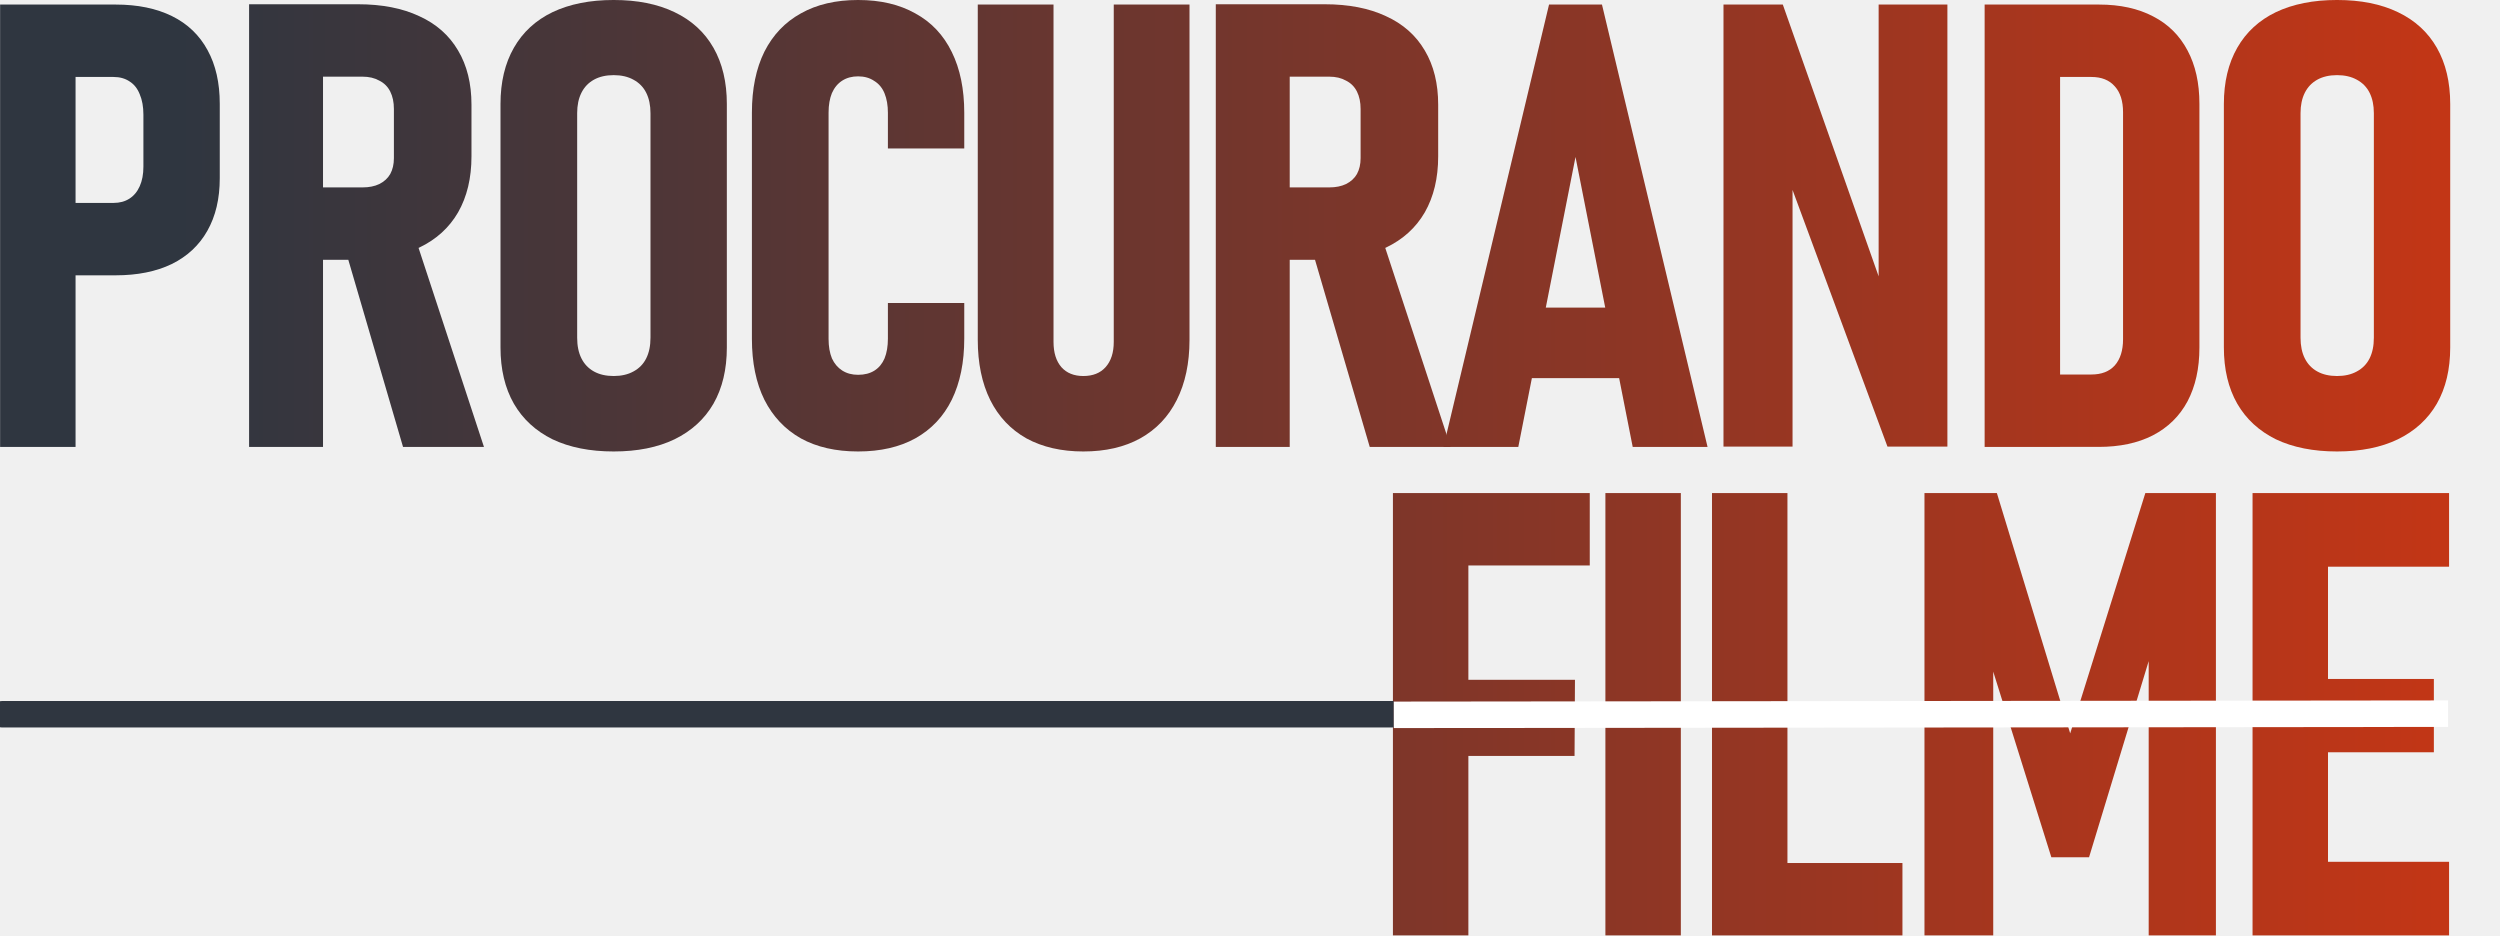
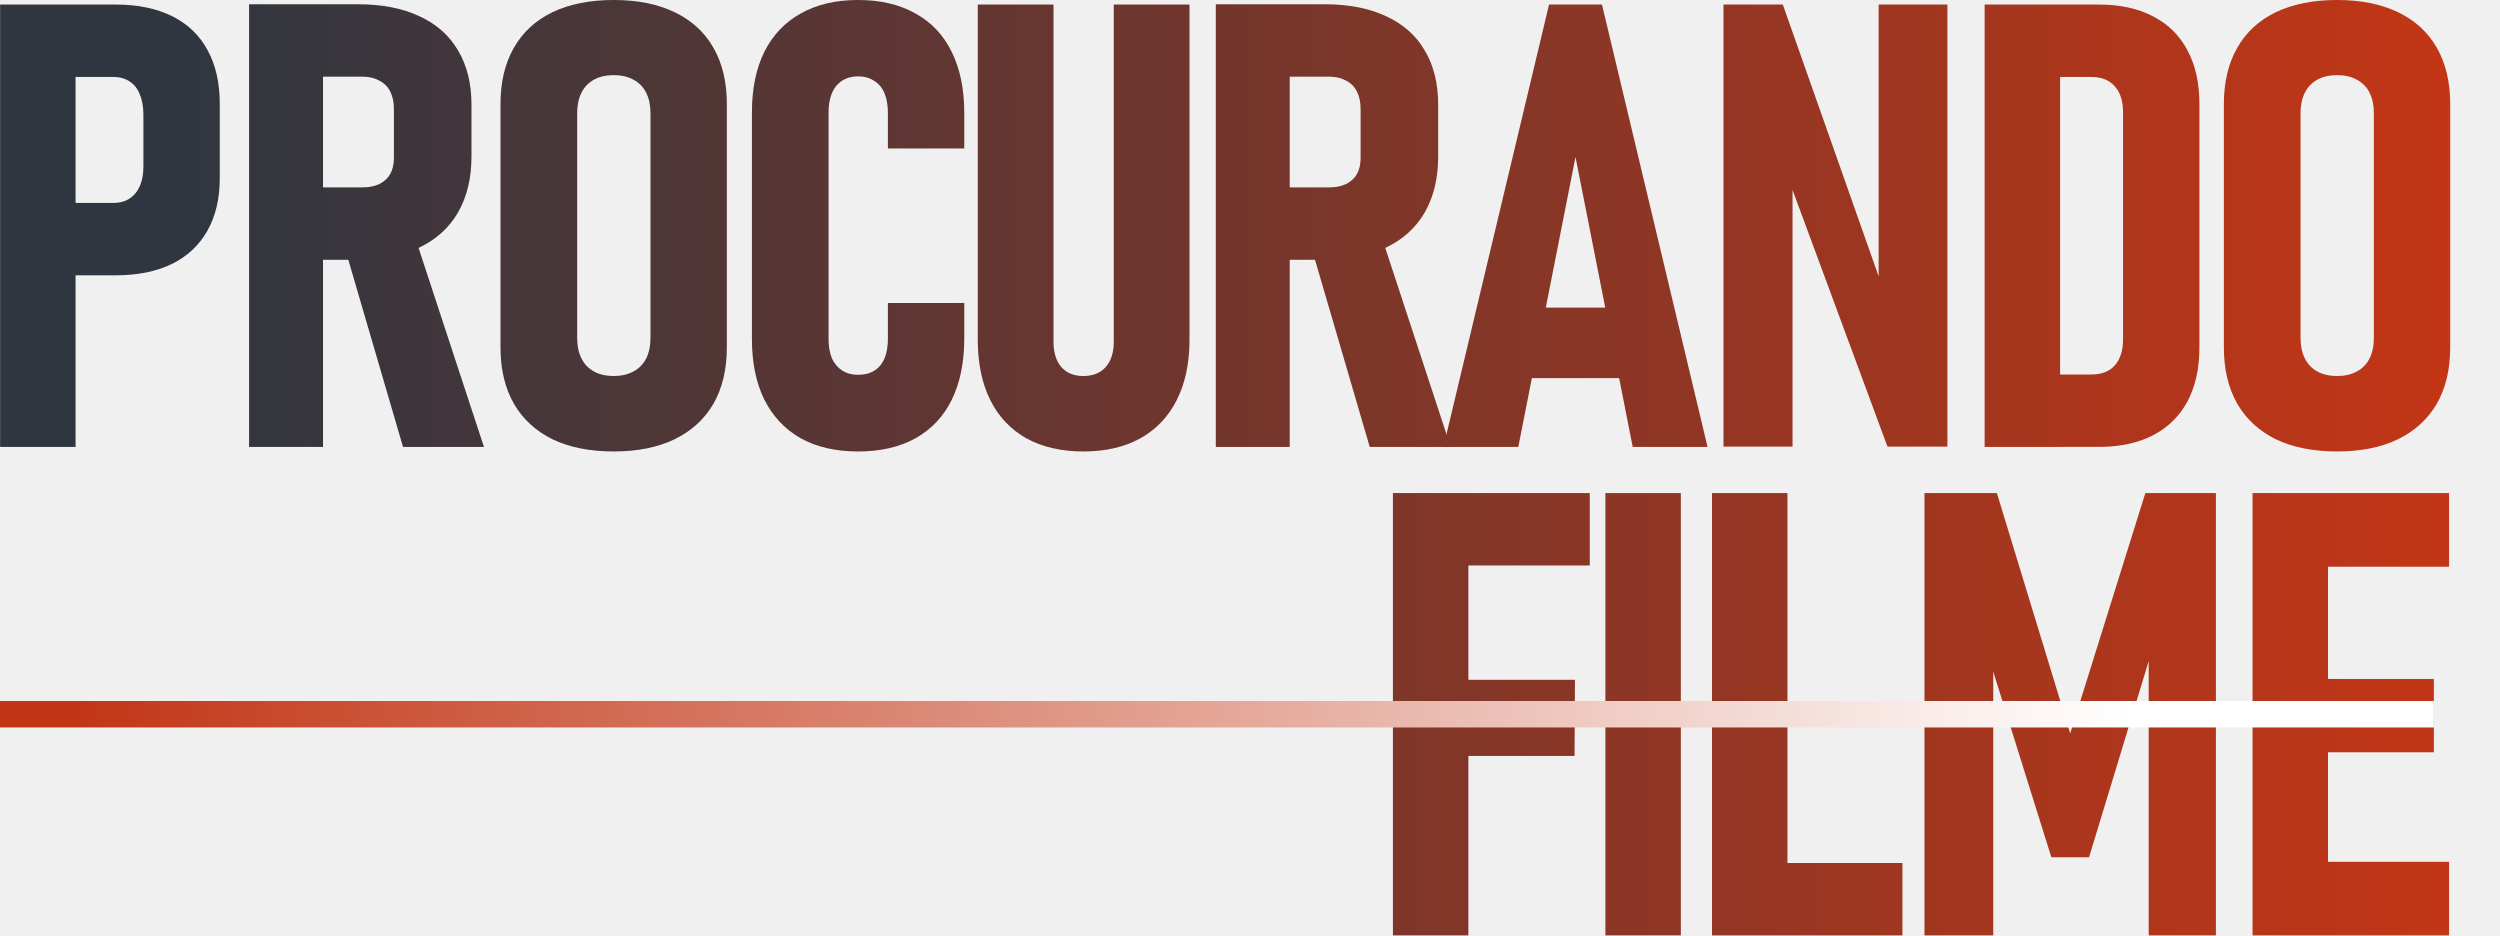
<svg xmlns="http://www.w3.org/2000/svg" xmlns:xlink="http://www.w3.org/1999/xlink" width="2140" height="800.717" viewBox="0 0 566.208 211.856" version="1.1" id="svg8">
  <defs id="defs2">
+     <linearGradient id="linearGradient880">
+       <stop style="stop-color:#c23616;stop-opacity:1" offset="0" id="stop876" />
+       <stop style="stop-color:#ffffff;stop-opacity:1" offset="1" id="stop878" />
+     </linearGradient>
+     <linearGradient id="linearGradient866">
+       <stop id="stop862" offset="0" style="stop-color:#c23616;stop-opacity:1" />
+       <stop id="stop864" offset="1" style="stop-color:#ffffff;stop-opacity:1" />
+     </linearGradient>
    <linearGradient id="linearGradient875">
      <stop style="stop-color:#c23616;stop-opacity:1;" offset="0" id="stop871" />
      <stop style="stop-color:#2f3640;stop-opacity:1" offset="1" id="stop873" />
    </linearGradient>
    <linearGradient xlink:href="#linearGradient875" id="linearGradient877" x1="699.21" y1="492.902" x2="187.192" y2="492.902" gradientUnits="userSpaceOnUse" />
+     <linearGradient xlink:href="#linearGradient866" id="linearGradient855" x1="164.742" y1="542.993" x2="629.723" y2="542.993" gradientUnits="userSpaceOnUse" gradientTransform="matrix(0.998159,0,0,1,0.2702301,0)" />
+     <linearGradient xlink:href="#linearGradient880" id="linearGradient874" x1="164.742" y1="542.993" x2="629.723" y2="542.993" gradientUnits="userSpaceOnUse" gradientTransform="matrix(0.998159,0,0,1,0.2702301,0)" />
  </defs>
  <g id="layer1" transform="translate(-146.7813,-381.2287)">
    <g id="g859" style="fill-opacity:1;fill:url(#linearGradient877)">
      <path d="m 154.799,427.186 h 17.708 q 2.067,0 3.583,-0.965 1.516,-0.965 2.343,-2.825 0.827,-1.86 0.827,-4.41 v -11.782 q 0,-2.687 -0.827,-4.616 -0.758,-1.929 -2.274,-2.894 -1.516,-1.034 -3.652,-1.034 h -17.708 v -16.399 h 18.19 q 7.441,0 12.747,2.618 5.305,2.618 8.062,7.717 2.756,5.03 2.756,12.127 v 16.881 q 0,6.959 -2.825,11.92 -2.756,4.892 -8.062,7.51 -5.305,2.549 -12.678,2.549 h -18.19 z m -7.993,-44.924 h 17.088 v 100.183 h -17.088 z" style="font-style:normal;font-variant:normal;font-weight:bold;font-stretch:condensed;font-size:141.111px;line-height:0;font-family:Bahnschrift;-inkscape-font-specification:'Bahnschrift Bold Condensed';text-align:end;letter-spacing:-3.969px;word-spacing:0px;text-anchor:end;fill:url(#linearGradient877);fill-opacity:1.0;stroke:none;stroke-width:0.265" id="path6843" />
      <path d="m 210.844,423.672 h 18.052 q 2.205,0 3.79,-0.758 1.654,-0.827 2.48,-2.274 0.827,-1.516 0.827,-3.583 v -11.162 q 0,-2.274 -0.827,-3.927 -0.827,-1.654 -2.48,-2.48 -1.585,-0.896 -3.79,-0.896 h -18.052 v -16.399 h 17.019 q 8.13,0 13.849,2.687 5.788,2.618 8.819,7.786 3.032,5.099 3.032,12.265 v 11.713 q 0,7.373 -3.032,12.678 -3.032,5.237 -8.819,7.993 -5.788,2.756 -13.849,2.756 h -17.019 z m -7.648,-41.479 h 16.743 V 482.446 H 203.196 Z m 21.566,54.777 15.641,-3.169 15.985,48.645 h -18.328 z" style="font-style:normal;font-variant:normal;font-weight:bold;font-stretch:condensed;font-size:141.111px;line-height:0;font-family:Bahnschrift;-inkscape-font-specification:'Bahnschrift Bold Condensed';text-align:end;letter-spacing:-3.969px;word-spacing:0px;text-anchor:end;fill:url(#linearGradient877);fill-opacity:1.0;stroke:none;stroke-width:0.265" id="path6845" />
      <path d="m 285.768,483.479 q -8.062,0 -13.849,-2.756 -5.719,-2.825 -8.751,-8.062 -3.032,-5.305 -3.032,-12.747 v -55.122 q 0,-7.441 3.032,-12.747 3.032,-5.305 8.751,-8.062 5.788,-2.756 13.849,-2.756 8.062,0 13.78,2.756 5.788,2.756 8.819,8.062 3.032,5.305 3.032,12.747 v 55.122 q 0,7.441 -3.032,12.747 -3.032,5.237 -8.819,8.062 -5.719,2.756 -13.78,2.756 z m 0,-17.088 q 2.618,0 4.479,-1.034 1.929,-1.034 2.894,-2.963 0.965,-1.929 0.965,-4.685 v -50.85 q 0,-2.687 -0.965,-4.616 -0.965,-1.929 -2.894,-2.963 -1.86,-1.034 -4.479,-1.034 -2.618,0 -4.479,1.034 -1.86,1.034 -2.825,2.963 -0.965,1.929 -0.965,4.616 v 50.85 q 0,2.756 0.965,4.685 0.965,1.929 2.825,2.963 1.86,1.034 4.479,1.034 z" style="font-style:normal;font-variant:normal;font-weight:bold;font-stretch:condensed;font-size:141.111px;line-height:0;font-family:Bahnschrift;-inkscape-font-specification:'Bahnschrift Bold Condensed';text-align:end;letter-spacing:-3.969px;word-spacing:0px;text-anchor:end;fill:url(#linearGradient877);fill-opacity:1.0;stroke:none;stroke-width:0.265" id="path6847" />
      <path d="m 341.123,483.479 q -7.579,0 -12.954,-2.963 -5.374,-3.032 -8.268,-8.751 -2.825,-5.719 -2.825,-13.78 v -51.263 q 0,-8.062 2.825,-13.78 2.894,-5.719 8.268,-8.682 5.374,-3.032 12.954,-3.032 7.579,0 12.954,3.032 5.443,2.963 8.268,8.751 2.825,5.719 2.825,13.78 v 8.062 h -17.294 v -8.062 q 0,-2.549 -0.758,-4.41 -0.758,-1.86 -2.343,-2.825 -1.516,-1.034 -3.652,-1.034 -2.067,0 -3.583,0.965 -1.516,0.965 -2.343,2.825 -0.758,1.86 -0.758,4.41 v 51.263 q 0,2.549 0.758,4.41 0.827,1.791 2.343,2.756 1.516,0.965 3.583,0.965 2.205,0 3.721,-0.965 1.516,-0.965 2.274,-2.756 0.758,-1.86 0.758,-4.479 v -8.062 h 17.294 v 8.062 q 0,8.062 -2.825,13.849 -2.825,5.719 -8.268,8.751 -5.374,2.963 -12.954,2.963 z" style="font-style:normal;font-variant:normal;font-weight:bold;font-stretch:condensed;font-size:141.111px;line-height:0;font-family:Bahnschrift;-inkscape-font-specification:'Bahnschrift Bold Condensed';text-align:end;letter-spacing:-3.969px;word-spacing:0px;text-anchor:end;fill:url(#linearGradient877);fill-opacity:1.0;stroke:none;stroke-width:0.265" id="path6849" />
      <path d="m 392.138,483.479 q -7.441,0 -12.885,-2.963 -5.374,-3.032 -8.199,-8.682 -2.825,-5.719 -2.825,-13.643 v -75.93 h 17.157 v 76.412 q 0,3.652 1.791,5.719 1.791,1.998 4.961,1.998 3.238,0 5.03,-1.998 1.86,-2.067 1.86,-5.719 v -76.412 h 17.157 v 75.93 q 0,7.924 -2.894,13.643 -2.825,5.65 -8.268,8.682 -5.374,2.963 -12.885,2.963 z" style="font-style:normal;font-variant:normal;font-weight:bold;font-stretch:condensed;font-size:141.111px;line-height:0;font-family:Bahnschrift;-inkscape-font-specification:'Bahnschrift Bold Condensed';text-align:end;letter-spacing:-3.969px;word-spacing:0px;text-anchor:end;fill:url(#linearGradient877);fill-opacity:1.0;stroke:none;stroke-width:0.265" id="path6851" />
      <path d="m 429.786,423.672 h 18.052 q 2.205,0 3.79,-0.758 1.654,-0.827 2.48,-2.274 0.827,-1.516 0.827,-3.583 v -11.162 q 0,-2.274 -0.827,-3.927 -0.827,-1.654 -2.48,-2.48 -1.585,-0.896 -3.79,-0.896 h -18.052 v -16.399 h 17.019 q 8.13,0 13.849,2.687 5.788,2.618 8.819,7.786 3.032,5.099 3.032,12.265 v 11.713 q 0,7.373 -3.032,12.678 -3.032,5.237 -8.819,7.993 -5.788,2.756 -13.849,2.756 h -17.019 z m -7.648,-41.479 h 16.743 V 482.446 H 422.138 Z m 21.566,54.777 15.641,-3.169 15.985,48.645 h -18.328 z" style="font-style:normal;font-variant:normal;font-weight:bold;font-stretch:condensed;font-size:141.111px;line-height:0;font-family:Bahnschrift;-inkscape-font-specification:'Bahnschrift Bold Condensed';text-align:end;letter-spacing:-3.969px;word-spacing:0px;text-anchor:end;fill:url(#linearGradient877);fill-opacity:1.0;stroke:none;stroke-width:0.265" id="path6853" />
      <path d="m 497.613,382.262 h 11.989 l 23.909,100.183 H 516.561 l -12.954,-65.664 -12.954,65.664 h -16.95 z m -7.648,68.626 h 27.285 v 15.985 h -27.285 z" style="font-style:normal;font-variant:normal;font-weight:bold;font-stretch:condensed;font-size:141.111px;line-height:0;font-family:Bahnschrift;-inkscape-font-specification:'Bahnschrift Bold Condensed';text-align:end;letter-spacing:-3.969px;word-spacing:0px;text-anchor:end;fill:url(#linearGradient877);fill-opacity:1.0;stroke:none;stroke-width:0.265" id="path6855" />
      <path d="m 537.122,382.262 h 13.436 l 23.564,66.835 -1.86,2.687 v -69.522 h 15.572 v 100.114 h -13.574 l -23.289,-62.976 1.791,-2.756 v 65.732 h -15.641 z" style="font-style:normal;font-variant:normal;font-weight:bold;font-stretch:condensed;font-size:141.111px;line-height:0;font-family:Bahnschrift;-inkscape-font-specification:'Bahnschrift Bold Condensed';text-align:end;letter-spacing:-3.969px;word-spacing:0px;text-anchor:end;fill:url(#linearGradient877);fill-opacity:1.0;stroke:none;stroke-width:0.265" id="path6857" />
      <path d="m 607.636,466.047 h 12.816 q 3.445,0 5.305,-2.067 1.86,-2.136 1.86,-5.926 v -51.401 q 0,-3.79 -1.86,-5.857 -1.86,-2.136 -5.305,-2.136 h -12.816 v -16.399 h 14.538 q 7.166,0 12.265,2.687 5.099,2.618 7.786,7.717 2.687,5.03 2.687,12.058 v 55.259 q 0,7.028 -2.687,12.127 -2.687,5.03 -7.855,7.717 -5.099,2.618 -12.265,2.618 h -14.469 z m -11.369,-83.785 h 17.088 v 100.183 h -17.088 z" style="font-style:normal;font-variant:normal;font-weight:bold;font-stretch:condensed;font-size:141.111px;line-height:0;font-family:Bahnschrift;-inkscape-font-specification:'Bahnschrift Bold Condensed';text-align:end;letter-spacing:-3.969px;word-spacing:0px;text-anchor:end;fill:url(#linearGradient877);fill-opacity:1.0;stroke:none;stroke-width:0.265" id="path6859" />
      <path d="m 676.083,483.479 q -8.062,0 -13.849,-2.756 -5.719,-2.825 -8.751,-8.062 -3.032,-5.305 -3.032,-12.747 v -55.122 q 0,-7.441 3.032,-12.747 3.032,-5.305 8.751,-8.062 5.788,-2.756 13.849,-2.756 8.062,0 13.78,2.756 5.788,2.756 8.819,8.062 3.032,5.305 3.032,12.747 v 55.122 q 0,7.441 -3.032,12.747 -3.032,5.237 -8.819,8.062 -5.719,2.756 -13.78,2.756 z m 0,-17.088 q 2.618,0 4.479,-1.034 1.929,-1.034 2.894,-2.963 0.965,-1.929 0.965,-4.685 v -50.85 q 0,-2.687 -0.965,-4.616 -0.965,-1.929 -2.894,-2.963 -1.86,-1.034 -4.479,-1.034 -2.618,0 -4.479,1.034 -1.86,1.034 -2.825,2.963 -0.965,1.929 -0.965,4.616 v 50.85 q 0,2.756 0.965,4.685 0.965,1.929 2.825,2.963 1.86,1.034 4.479,1.034 z" style="font-style:normal;font-variant:normal;font-weight:bold;font-stretch:condensed;font-size:141.111px;line-height:0;font-family:Bahnschrift;-inkscape-font-specification:'Bahnschrift Bold Condensed';text-align:end;letter-spacing:-3.969px;word-spacing:0px;text-anchor:end;fill:url(#linearGradient877);fill-opacity:1.0;stroke:none;stroke-width:0.265" id="path6861" />
      <g style="fill:url(#linearGradient877);fill-opacity:1.0" transform="translate(0,-0.13231)" id="g6900">
        <path id="path6863" style="font-style:normal;font-variant:normal;font-weight:bold;font-stretch:condensed;font-size:141.111px;line-height:0;font-family:Bahnschrift;-inkscape-font-specification:'Bahnschrift Bold Condensed';text-align:end;letter-spacing:-3.969px;word-spacing:0px;text-anchor:end;fill:url(#linearGradient877);fill-opacity:1.0;stroke:none;stroke-width:0.265" d="m 462.256,493.034 h 17.088 v 100.183 h -17.088 z m 7.835,42.291 h 33.393 l -0.093,17.241 h -33.486 z m -0.187,-42.291 h 36.931 v 16.399 h -36.931 z" />
        <path id="path6865" style="font-style:normal;font-variant:normal;font-weight:bold;font-stretch:condensed;font-size:141.111px;line-height:0;font-family:Bahnschrift;-inkscape-font-specification:'Bahnschrift Bold Condensed';text-align:end;letter-spacing:-3.969px;word-spacing:0px;text-anchor:end;fill:url(#linearGradient877);fill-opacity:1.0;stroke:none;stroke-width:0.265" d="M 527.464,593.217 H 510.377 V 493.034 h 17.088 z" />
        <path id="path6867" style="font-style:normal;font-variant:normal;font-weight:bold;font-stretch:condensed;font-size:141.111px;line-height:0;font-family:Bahnschrift;-inkscape-font-specification:'Bahnschrift Bold Condensed';text-align:end;letter-spacing:-3.969px;word-spacing:0px;text-anchor:end;fill:url(#linearGradient877);fill-opacity:1.0;stroke:none;stroke-width:0.265" d="m 534.52,493.034 h 17.088 v 100.183 h -17.088 z m 7.028,83.785 h 36.105 v 16.399 h -36.105 z" />
        <path id="path6869" style="font-style:normal;font-variant:normal;font-weight:bold;font-stretch:condensed;font-size:141.111px;line-height:0;font-family:Bahnschrift;-inkscape-font-specification:'Bahnschrift Bold Condensed';text-align:end;letter-spacing:-3.969px;word-spacing:0px;text-anchor:end;fill:url(#linearGradient877);fill-opacity:1.0;stroke:none;stroke-width:0.265" d="m 632.664,493.034 h 15.985 v 100.183 h -15.227 v -69.935 l 1.034,4.41 -14.538,47.818 h -8.544 l -14.538,-46.44 1.378,-5.788 v 69.935 H 582.641 V 493.034 h 16.399 l 16.605,54.433 z" />
        <path id="path6871" style="font-style:normal;font-variant:normal;font-weight:bold;font-stretch:condensed;font-size:141.111px;line-height:0;font-family:Bahnschrift;-inkscape-font-specification:'Bahnschrift Bold Condensed';text-align:end;letter-spacing:-3.969px;word-spacing:0px;text-anchor:end;fill:url(#linearGradient877);fill-opacity:1.0;stroke:none;stroke-width:0.265" d="m 656.945,493.034 h 17.088 v 100.183 h -17.088 z m 7.579,83.509 h 36.931 v 16.674 h -36.931 z m 0,-41.41 h 33.486 v 16.605 h -33.486 z m 0,-42.099 h 36.931 v 16.674 h -36.931 z" />
      </g>
    </g>
    <flowRoot xml:space="preserve" id="flowRoot6835" style="font-style:normal;font-variant:normal;font-weight:normal;font-stretch:normal;font-size:400px;line-height:1.25;font-family:'Ink Free';-inkscape-font-specification:'Ink Free';letter-spacing:0px;word-spacing:0px;fill:#000000;fill-opacity:1;stroke:none" transform="matrix(0.2645833,0,0,0.2645833,-240.5134,373.6393)">
      <flowRegion id="flowRegion6837">
        <rect id="rect6839" width="1524" height="1008" x="220" y="-92.763" />
      </flowRegion>
      <flowPara id="flowPara6841" />
    </flowRoot>
-     <path style="fill:#c23616;fill-opacity:1;stroke:#2f3640;stroke-width:6;stroke-linecap:butt;stroke-linejoin:miter;stroke-miterlimit:4;stroke-dasharray:none;stroke-opacity:1;paint-order:markers fill stroke" d="m 462.454,542.993 c -316.846,0 -315.673,0 -315.673,0" id="path6893" />
-     <path id="path6902" d="m 701.232,542.861 -238.778,0.265" style="fill:#c23616;fill-opacity:1;stroke:#ffffff;stroke-width:6;stroke-linecap:butt;stroke-linejoin:miter;stroke-miterlimit:4;stroke-dasharray:none;stroke-opacity:1;paint-order:markers fill stroke" />
+     <path style="fill:url(#linearGradient855);fill-opacity:1;stroke:url(#linearGradient874);stroke-width:6;stroke-linecap:butt;stroke-linejoin:miter;stroke-miterlimit:4;stroke-dasharray:none;stroke-opacity:1;paint-order:markers fill stroke" d="m 698.011,542.993 c -553.279,0 -551.23,0 -551.23,0" id="path6893" />
    <rect style="opacity:1;fill:#c23616;fill-opacity:1;stroke:#2f3640;stroke-width:6;stroke-miterlimit:4;stroke-dasharray:none;stroke-opacity:1;paint-order:markers fill stroke" id="rect869" width="80.074" height="54.63" x="277.743" y="251.835" />
  </g>
</svg>
